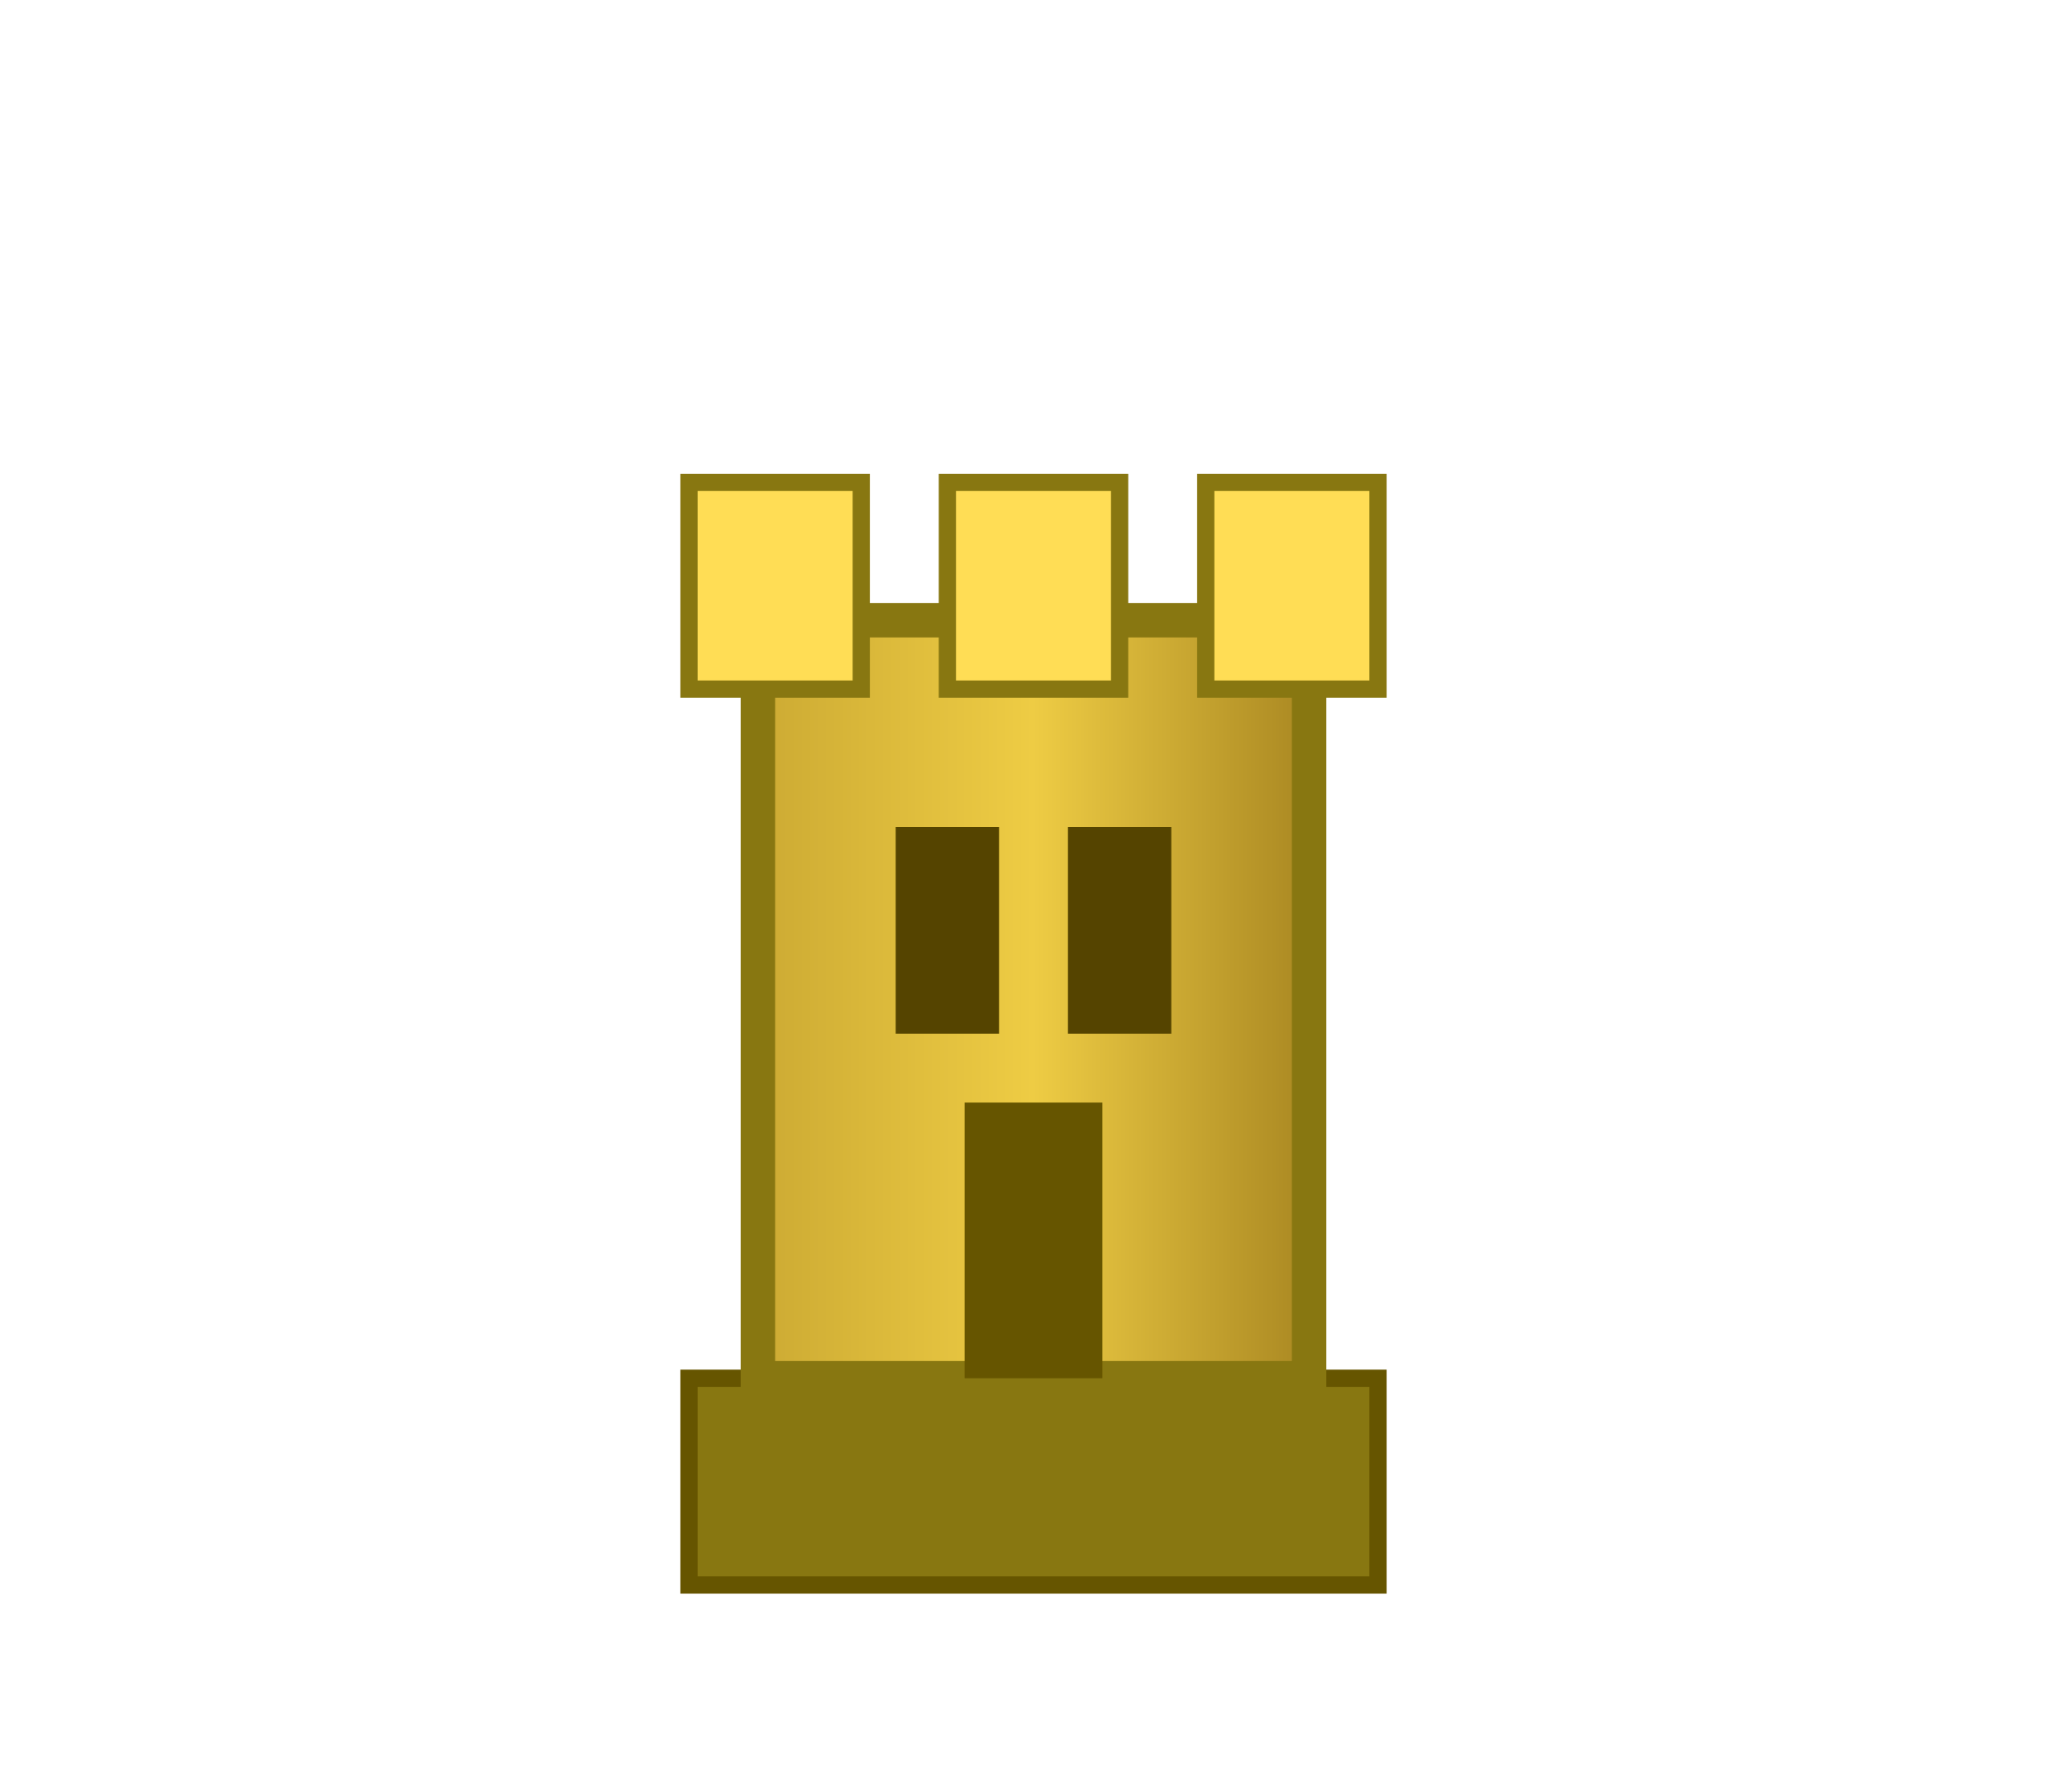
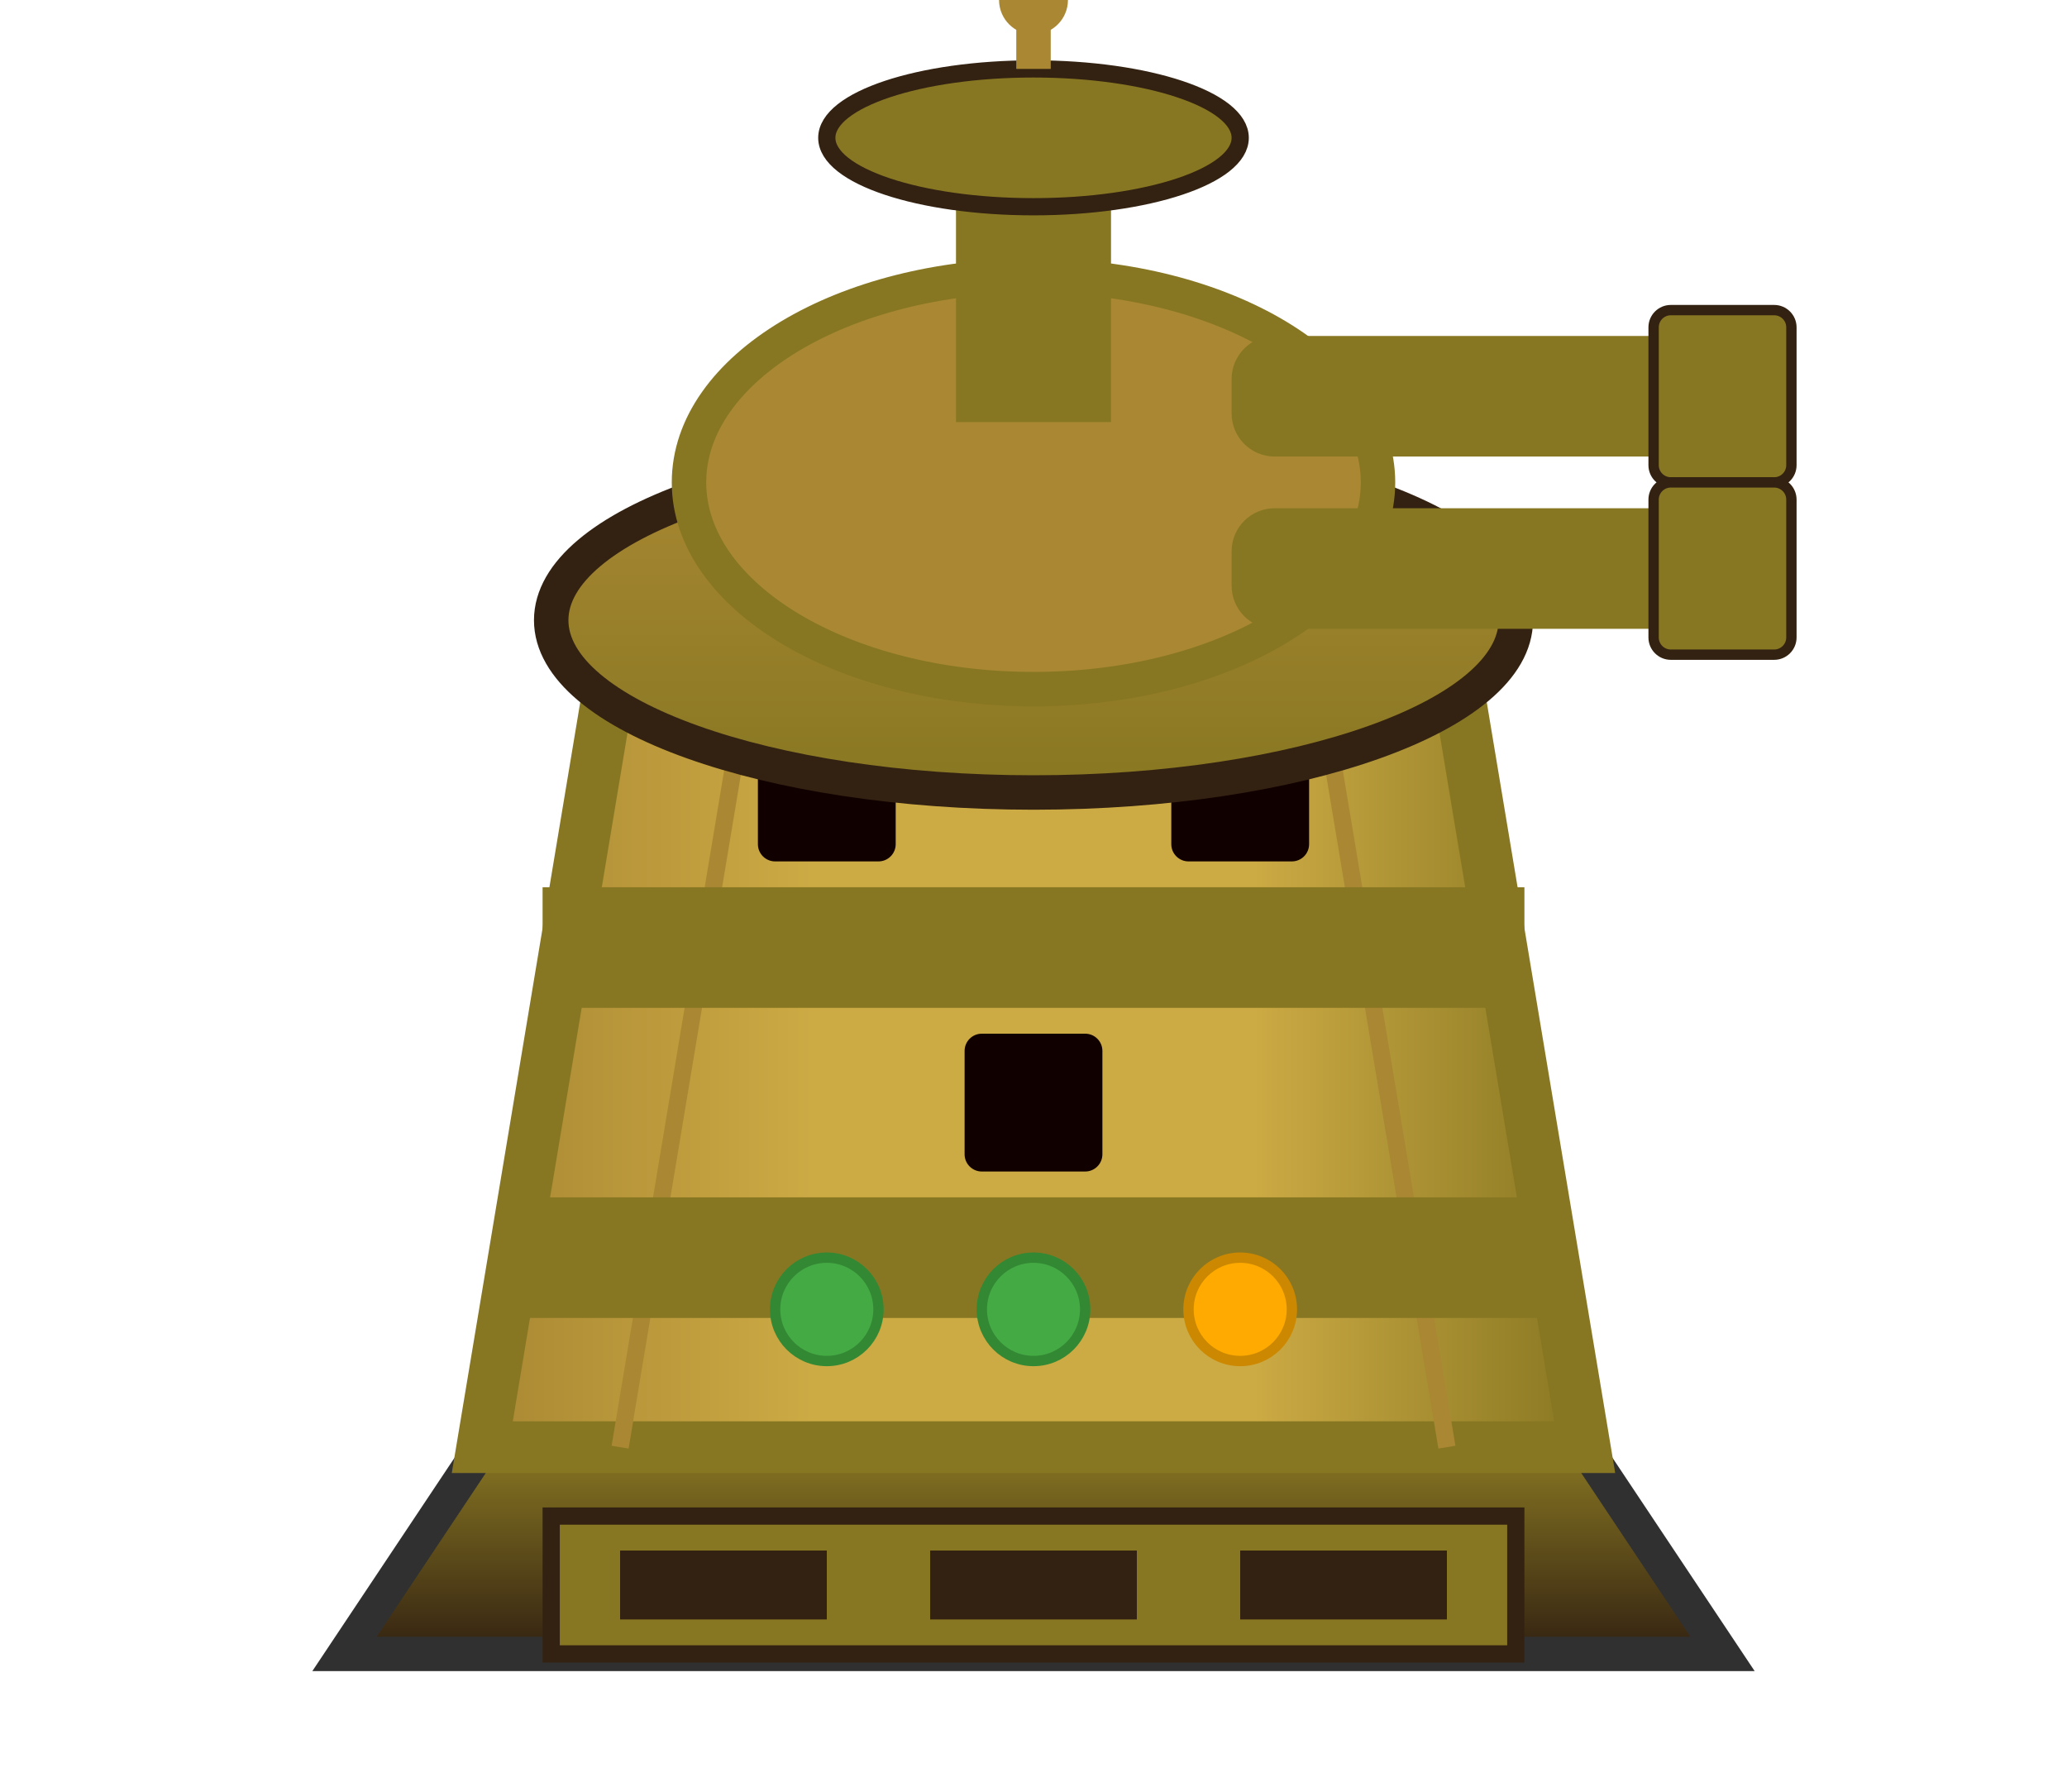
<svg xmlns="http://www.w3.org/2000/svg" viewBox="0 0 60 52">
  <defs>
    <linearGradient id="tower-body-yellow" x1="0%" y1="0%" x2="100%" y2="0%">
-       <stop offset="0%" style="stop-color:#CCAA33" />
-       <stop offset="50%" style="stop-color:#EECC44" />
-       <stop offset="100%" style="stop-color:#AA8822" />
+       <stop offset="0%" style="stop-color:#AA8833" />
+       <stop offset="30%" style="stop-color:#CCAA44" />
+       <stop offset="70%" style="stop-color:#CCAA44" />
+       <stop offset="100%" style="stop-color:#887722" />
+     </linearGradient>
+     <linearGradient id="tower-top-yellow" x1="0%" y1="0%" x2="0%" y2="100%">
+       <stop offset="0%" style="stop-color:#AA8833" />
+       <stop offset="100%" style="stop-color:#887722" />
+     </linearGradient>
+     <linearGradient id="tower-base-yellow" x1="0%" y1="0%" x2="0%" y2="100%">
+       <stop offset="0%" style="stop-color:#887722" />
+       <stop offset="100%" style="stop-color:#332211" />
    </linearGradient>
  </defs>
-   <rect x="20" y="40" width="20" height="6" fill="#887711" stroke="#665500" stroke-width="0.5" />
-   <rect x="22" y="18" width="16" height="22" fill="url(#tower-body-yellow)" stroke="#887711" stroke-width="1" />
-   <rect x="20" y="14" width="5" height="6" fill="#FFDD55" stroke="#887711" stroke-width="0.5" />
-   <rect x="27.5" y="14" width="5" height="6" fill="#FFDD55" stroke="#887711" stroke-width="0.5" />
-   <rect x="35" y="14" width="5" height="6" fill="#FFDD55" stroke="#887711" stroke-width="0.5" />
-   <rect x="26" y="24" width="3" height="6" fill="#554400" />
-   <rect x="31" y="24" width="3" height="6" fill="#554400" />
-   <rect x="28" y="32" width="4" height="8" fill="#665500" />
+   <polygon points="14,42 46,42 50,48 10,48" fill="url(#tower-base-yellow)" stroke="#303030" stroke-width="1" />
+   <rect x="16" y="44" width="28" height="4" fill="#887722" stroke="#332211" stroke-width="0.5" />
+   <rect x="18" y="45" width="6" height="2" fill="#332211" />
+   <rect x="27" y="45" width="6" height="2" fill="#332211" />
+   <rect x="36" y="45" width="6" height="2" fill="#332211" />
+   <polygon points="18,18 42,18 46,42 14,42" fill="url(#tower-body-yellow)" stroke="#887722" stroke-width="1.5" />
+   <line x1="22" y1="18" x2="18" y2="42" stroke="#AA8833" stroke-width="0.5" />
+   <line x1="38" y1="18" x2="42" y2="42" stroke="#AA8833" stroke-width="0.5" />
+   <rect x="16" y="26" width="28" height="3" fill="#887722" stroke="#887722" stroke-width="0.5" />
+   <rect x="15" y="35" width="30" height="3" fill="#887722" stroke="#887722" stroke-width="0.5" />
+   <rect x="22" y="20" width="4" height="5" rx="0.5" fill="#110000" />
+   <rect x="34" y="20" width="4" height="5" rx="0.5" fill="#110000" />
+   <rect x="28" y="30" width="4" height="4" rx="0.5" fill="#110000" />
+   <ellipse cx="30" cy="18" rx="14" ry="5" fill="url(#tower-top-yellow)" stroke="#332211" stroke-width="1" />
+   <ellipse cx="30" cy="14" rx="10" ry="6" fill="#AA8833" stroke="#887722" stroke-width="1" />
+   <rect x="36" y="10" width="14" height="3" rx="1" fill="#887722" stroke="#887722" stroke-width="0.5" />
+   <rect x="36" y="15" width="14" height="3" rx="1" fill="#887722" stroke="#887722" stroke-width="0.5" />
+   <rect x="48" y="9" width="4" height="5" rx="0.5" fill="#887722" stroke="#332211" stroke-width="0.3" />
+   <rect x="48" y="14" width="4" height="5" rx="0.5" fill="#887722" stroke="#332211" stroke-width="0.3" />
+   <rect x="28" y="4" width="4" height="8" fill="#887722" stroke="#887722" stroke-width="0.5" />
+   <ellipse cx="30" cy="4" rx="6" ry="2" fill="#887722" stroke="#332211" stroke-width="0.5" />
+   <line x1="30" y1="2" x2="30" y2="0" stroke="#AA8833" stroke-width="1" />
+   <circle cx="30" cy="0" r="1" fill="#AA8833" />
+   <circle cx="24" cy="38" r="1.5" fill="#44AA44" stroke="#338833" stroke-width="0.3" />
+   <circle cx="30" cy="38" r="1.5" fill="#44AA44" stroke="#338833" stroke-width="0.3" />
+   <circle cx="36" cy="38" r="1.5" fill="#FFAA00" stroke="#CC8800" stroke-width="0.3" />
</svg>
